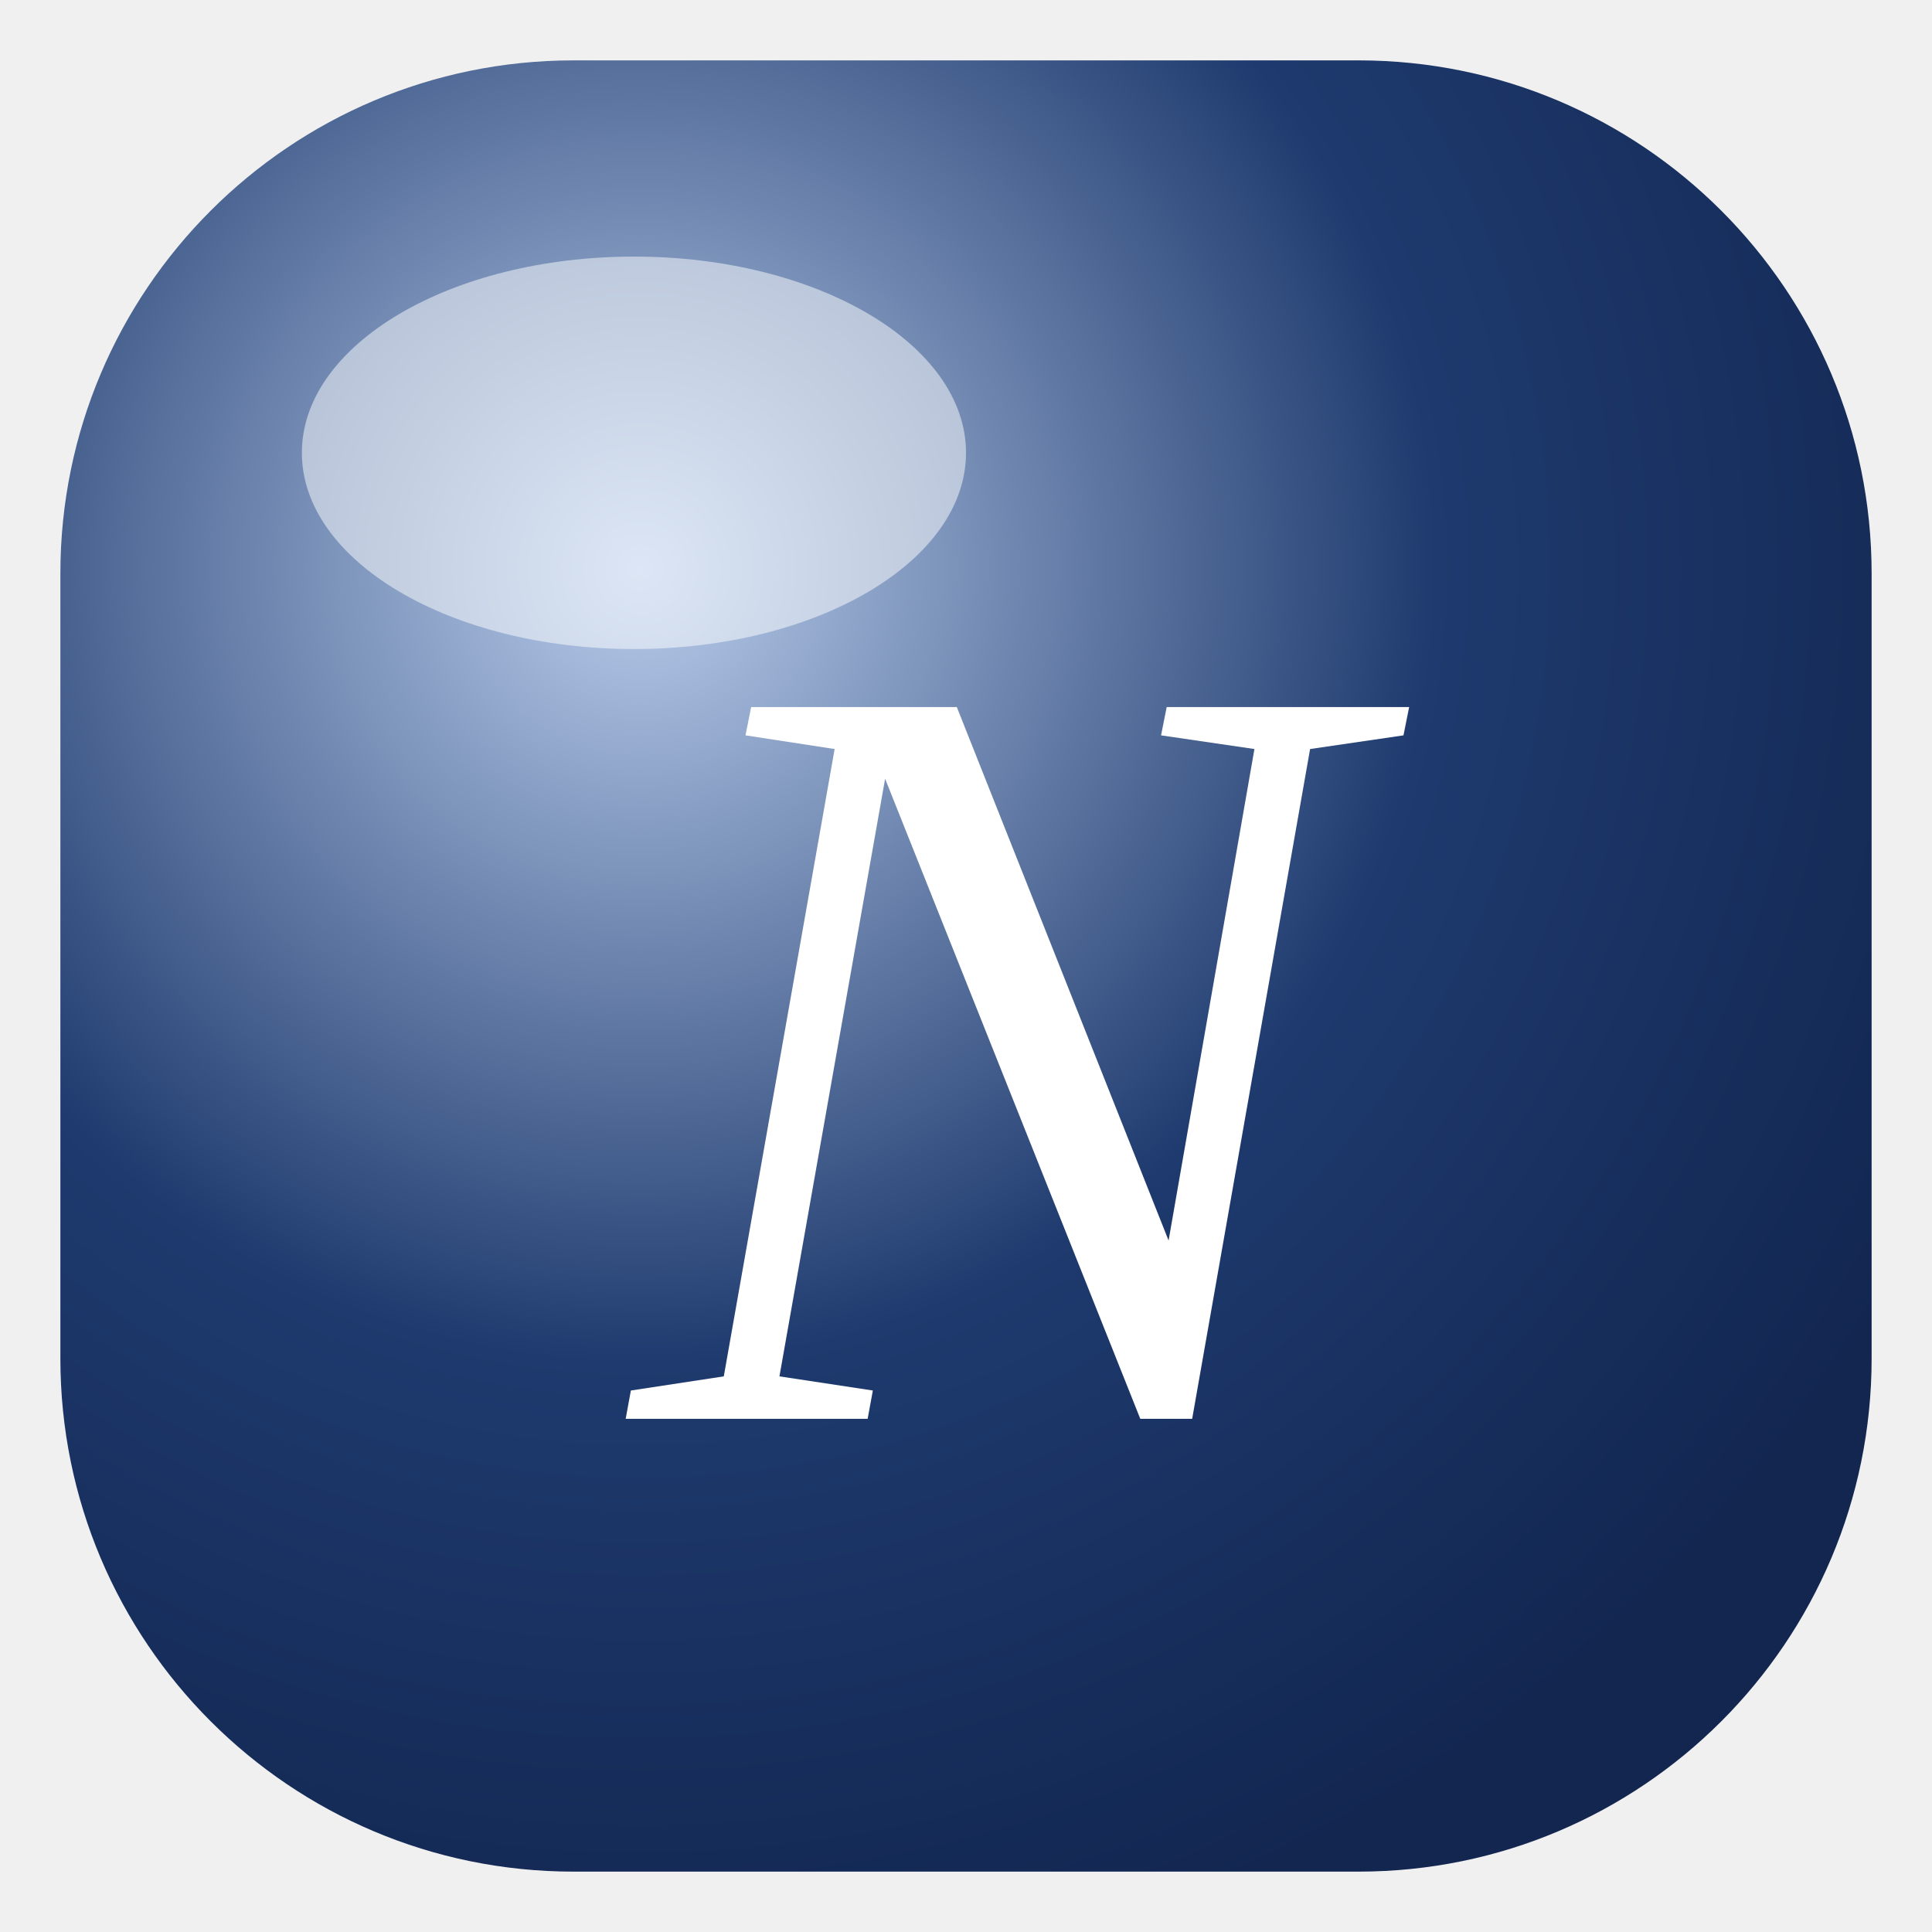
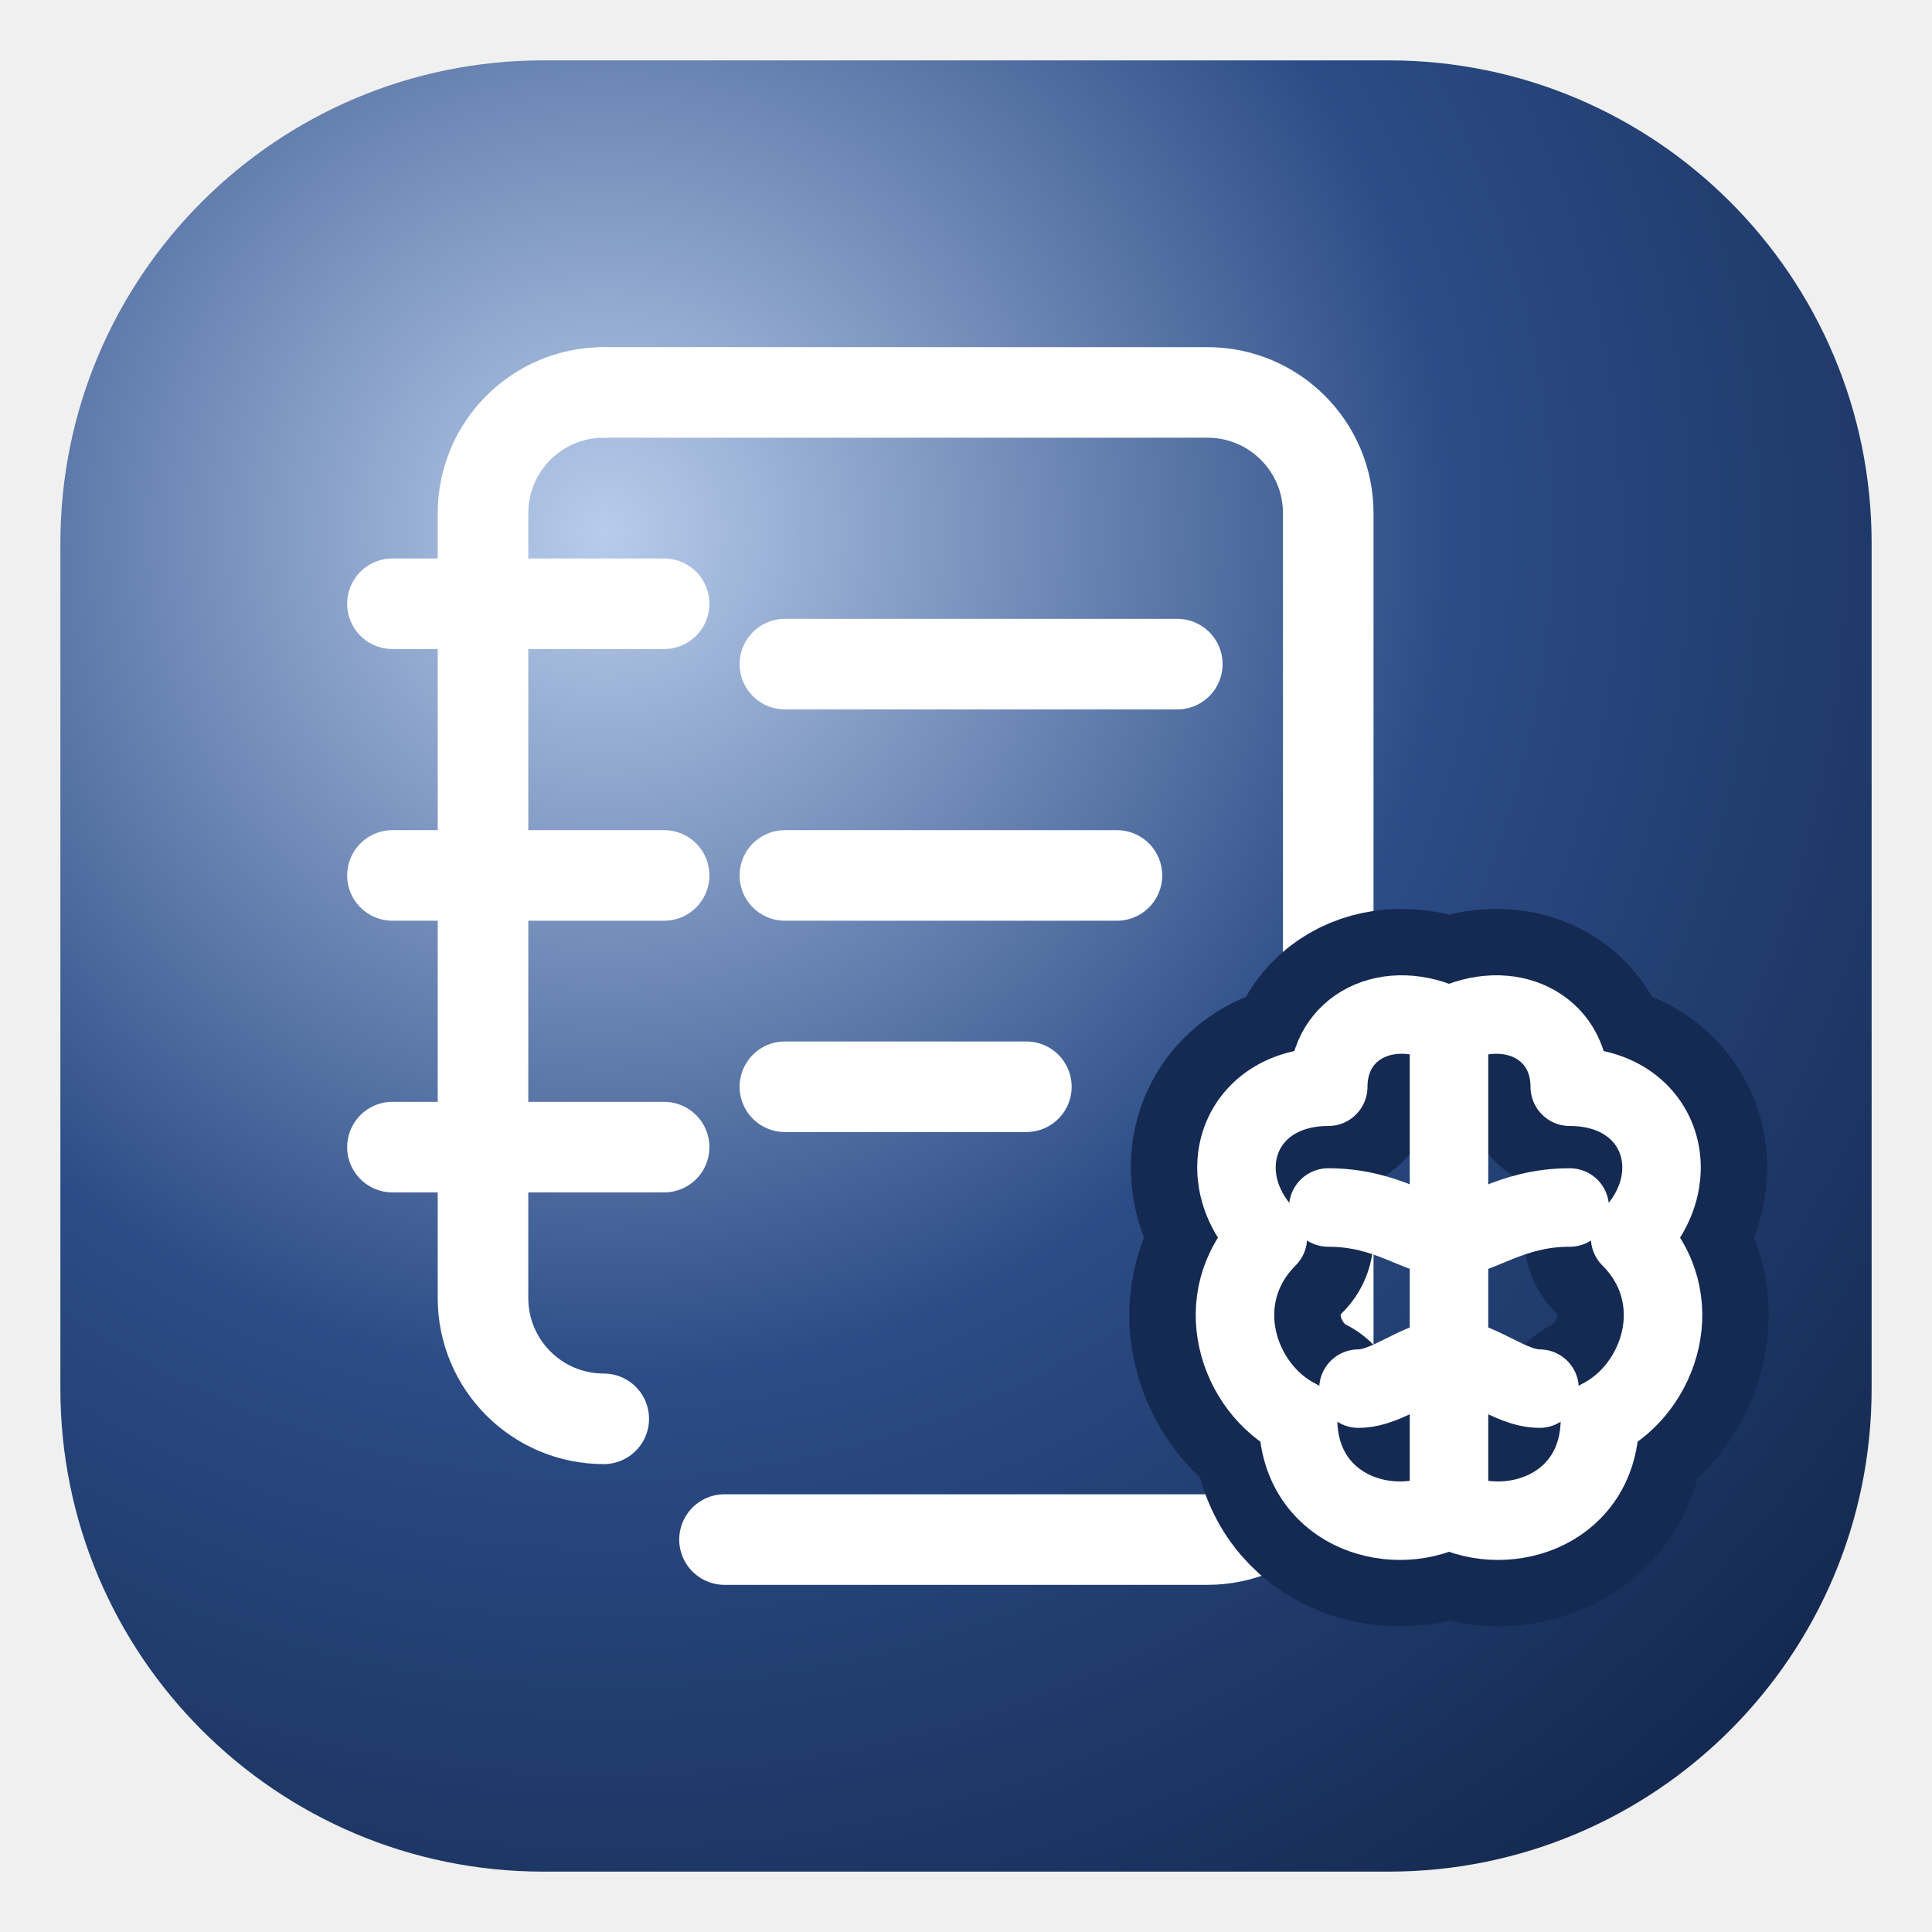
<svg xmlns="http://www.w3.org/2000/svg" viewBox="0 0 64 64">
  <defs>
-     <radialGradient id="g" cx="32%" cy="28%" r="80%">
+     <radialGradient id="g" cx="30%" cy="26%" r="90%">
      <stop offset="0%" stop-color="#b8cceb" />
-       <stop offset="55%" stop-color="#1e3a6e" />
-       <stop offset="100%" stop-color="#122650" />
+       <stop offset="52%" stop-color="#2b4c86" />
+       <stop offset="100%" stop-color="#152a52" />
    </radialGradient>
  </defs>
-   <rect x="2" y="2" width="60" height="60" rx="17" fill="url(#g)" />
-   <ellipse cx="21" cy="15" rx="11" ry="6.5" fill="#ffffff" opacity=".5" />
-   <text x="33" y="47" text-anchor="middle" font-family="Georgia, 'Times New Roman', serif" font-style="italic" font-size="36" fill="#ffffff">N</text>
+   <rect x="2" y="2" width="60" height="60" rx="16" fill="url(#g)" />
+   <g fill="none" stroke="#ffffff" stroke-width="3" stroke-linecap="round" stroke-linejoin="round">
+     <path d="M20 13 h20 a4 4 0 0 1 4 4 v18" />
+     <path d="M44 41 v6 a4 4 0 0 1 -4 4 H24" />
+     <path d="M20 13 a4 4 0 0 0 -4 4 v26 a4 4 0 0 0 4 4" />
+     <path d="M13 20 h9" />
+     <path d="M13 29 h9" />
+     <path d="M13 38 h9" />
+     <path d="M26 22 h13" />
+     <path d="M26 29 h11" />
+     <path d="M26 36 h8" />
+   </g>
+   <g fill="none" stroke-linecap="round" stroke-linejoin="round">
+     <g stroke="#152a52" stroke-width="7">
+       <path d="M48 34 c-2 -1 -4 0 -4 2 c-3 0 -4 3 -2 5 c-2 2 -1 5 1 6 c0 3 3 4 5 3" />
+       <path d="M48 34 c2 -1 4 0 4 2 c3 0 4 3 2 5 c2 2 1 5 -1 6 c0 3 -3 4 -5 3" />
+     </g>
+     <g stroke="#ffffff" stroke-width="2.6">
+       <path d="M48 34 c-2 -1 -4 0 -4 2 c-3 0 -4 3 -2 5 c-2 2 -1 5 1 6 c0 3 3 4 5 3" />
+       <path d="M48 34 c2 -1 4 0 4 2 c3 0 4 3 2 5 c2 2 1 5 -1 6 c0 3 -3 4 -5 3" />
+       <path d="M48 34 V50" />
+       <path d="M44 40 c2 0 3 1 4 1" />
+       <path d="M52 40 c-2 0 -3 1 -4 1" />
+       <path d="M45 46 c1 0 2 -1 3 -1" />
+       <path d="M51 46 c-1 0 -2 -1 -3 -1" />
+     </g>
+   </g>
</svg>
